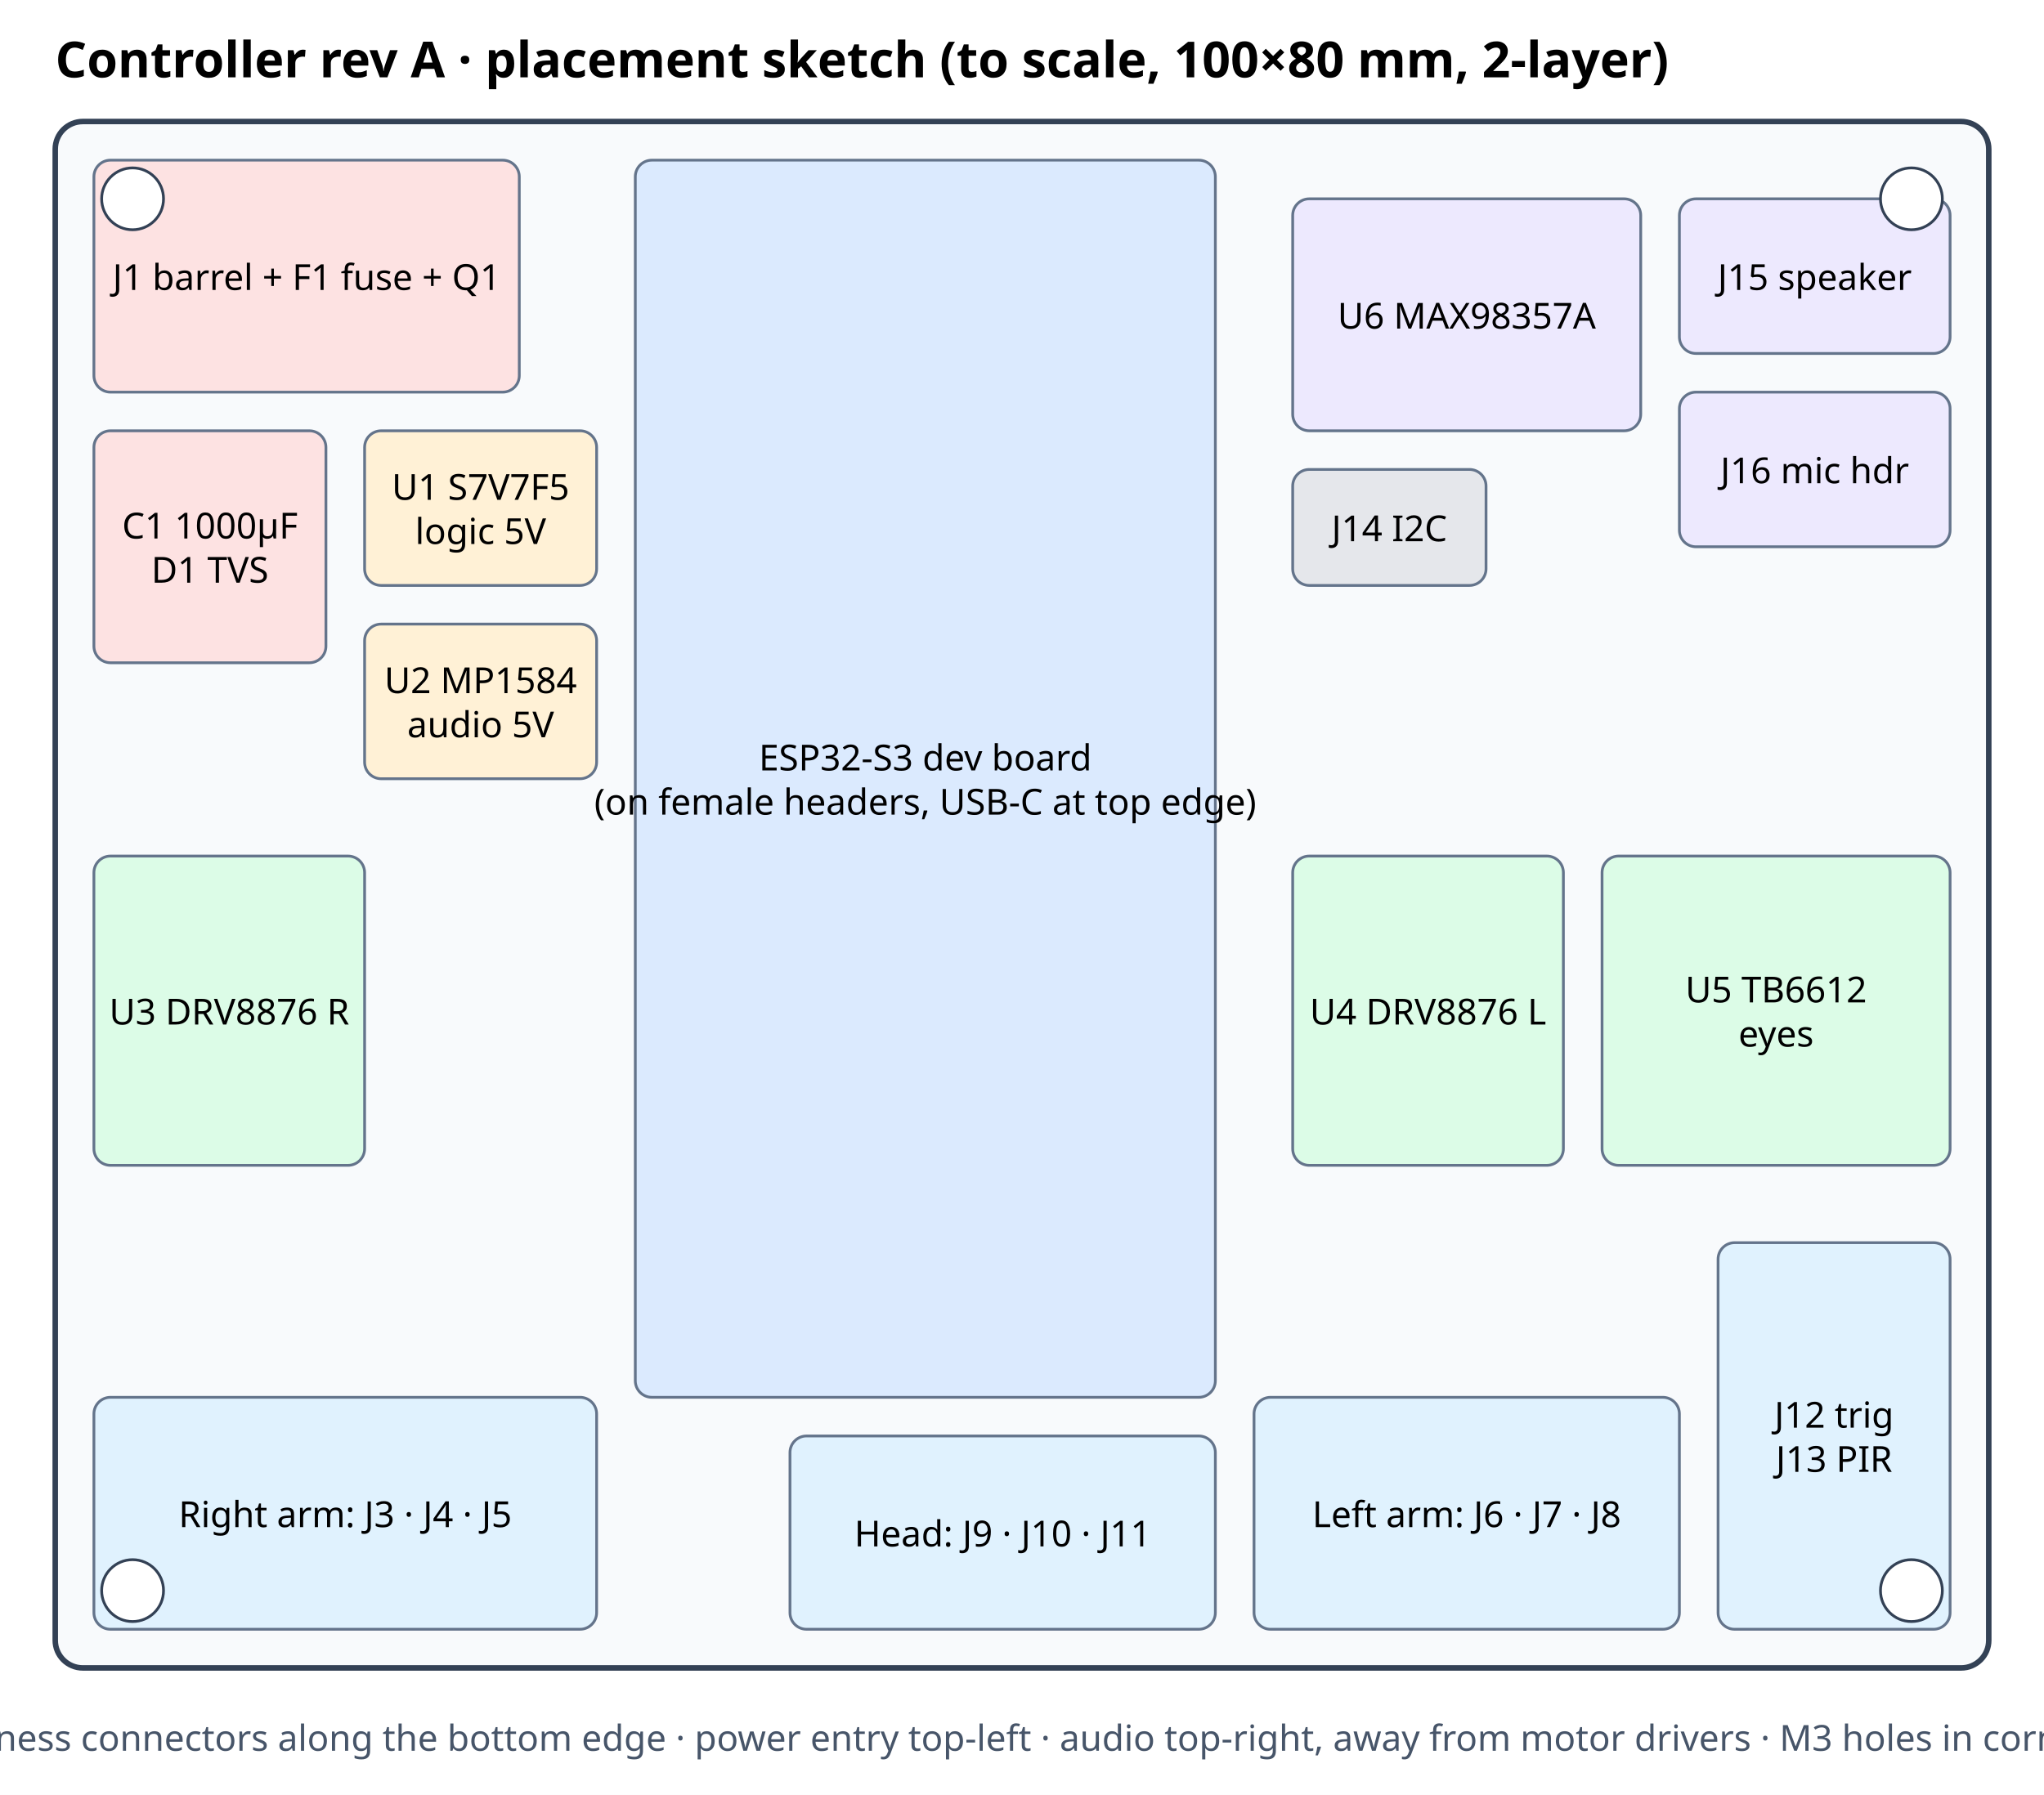
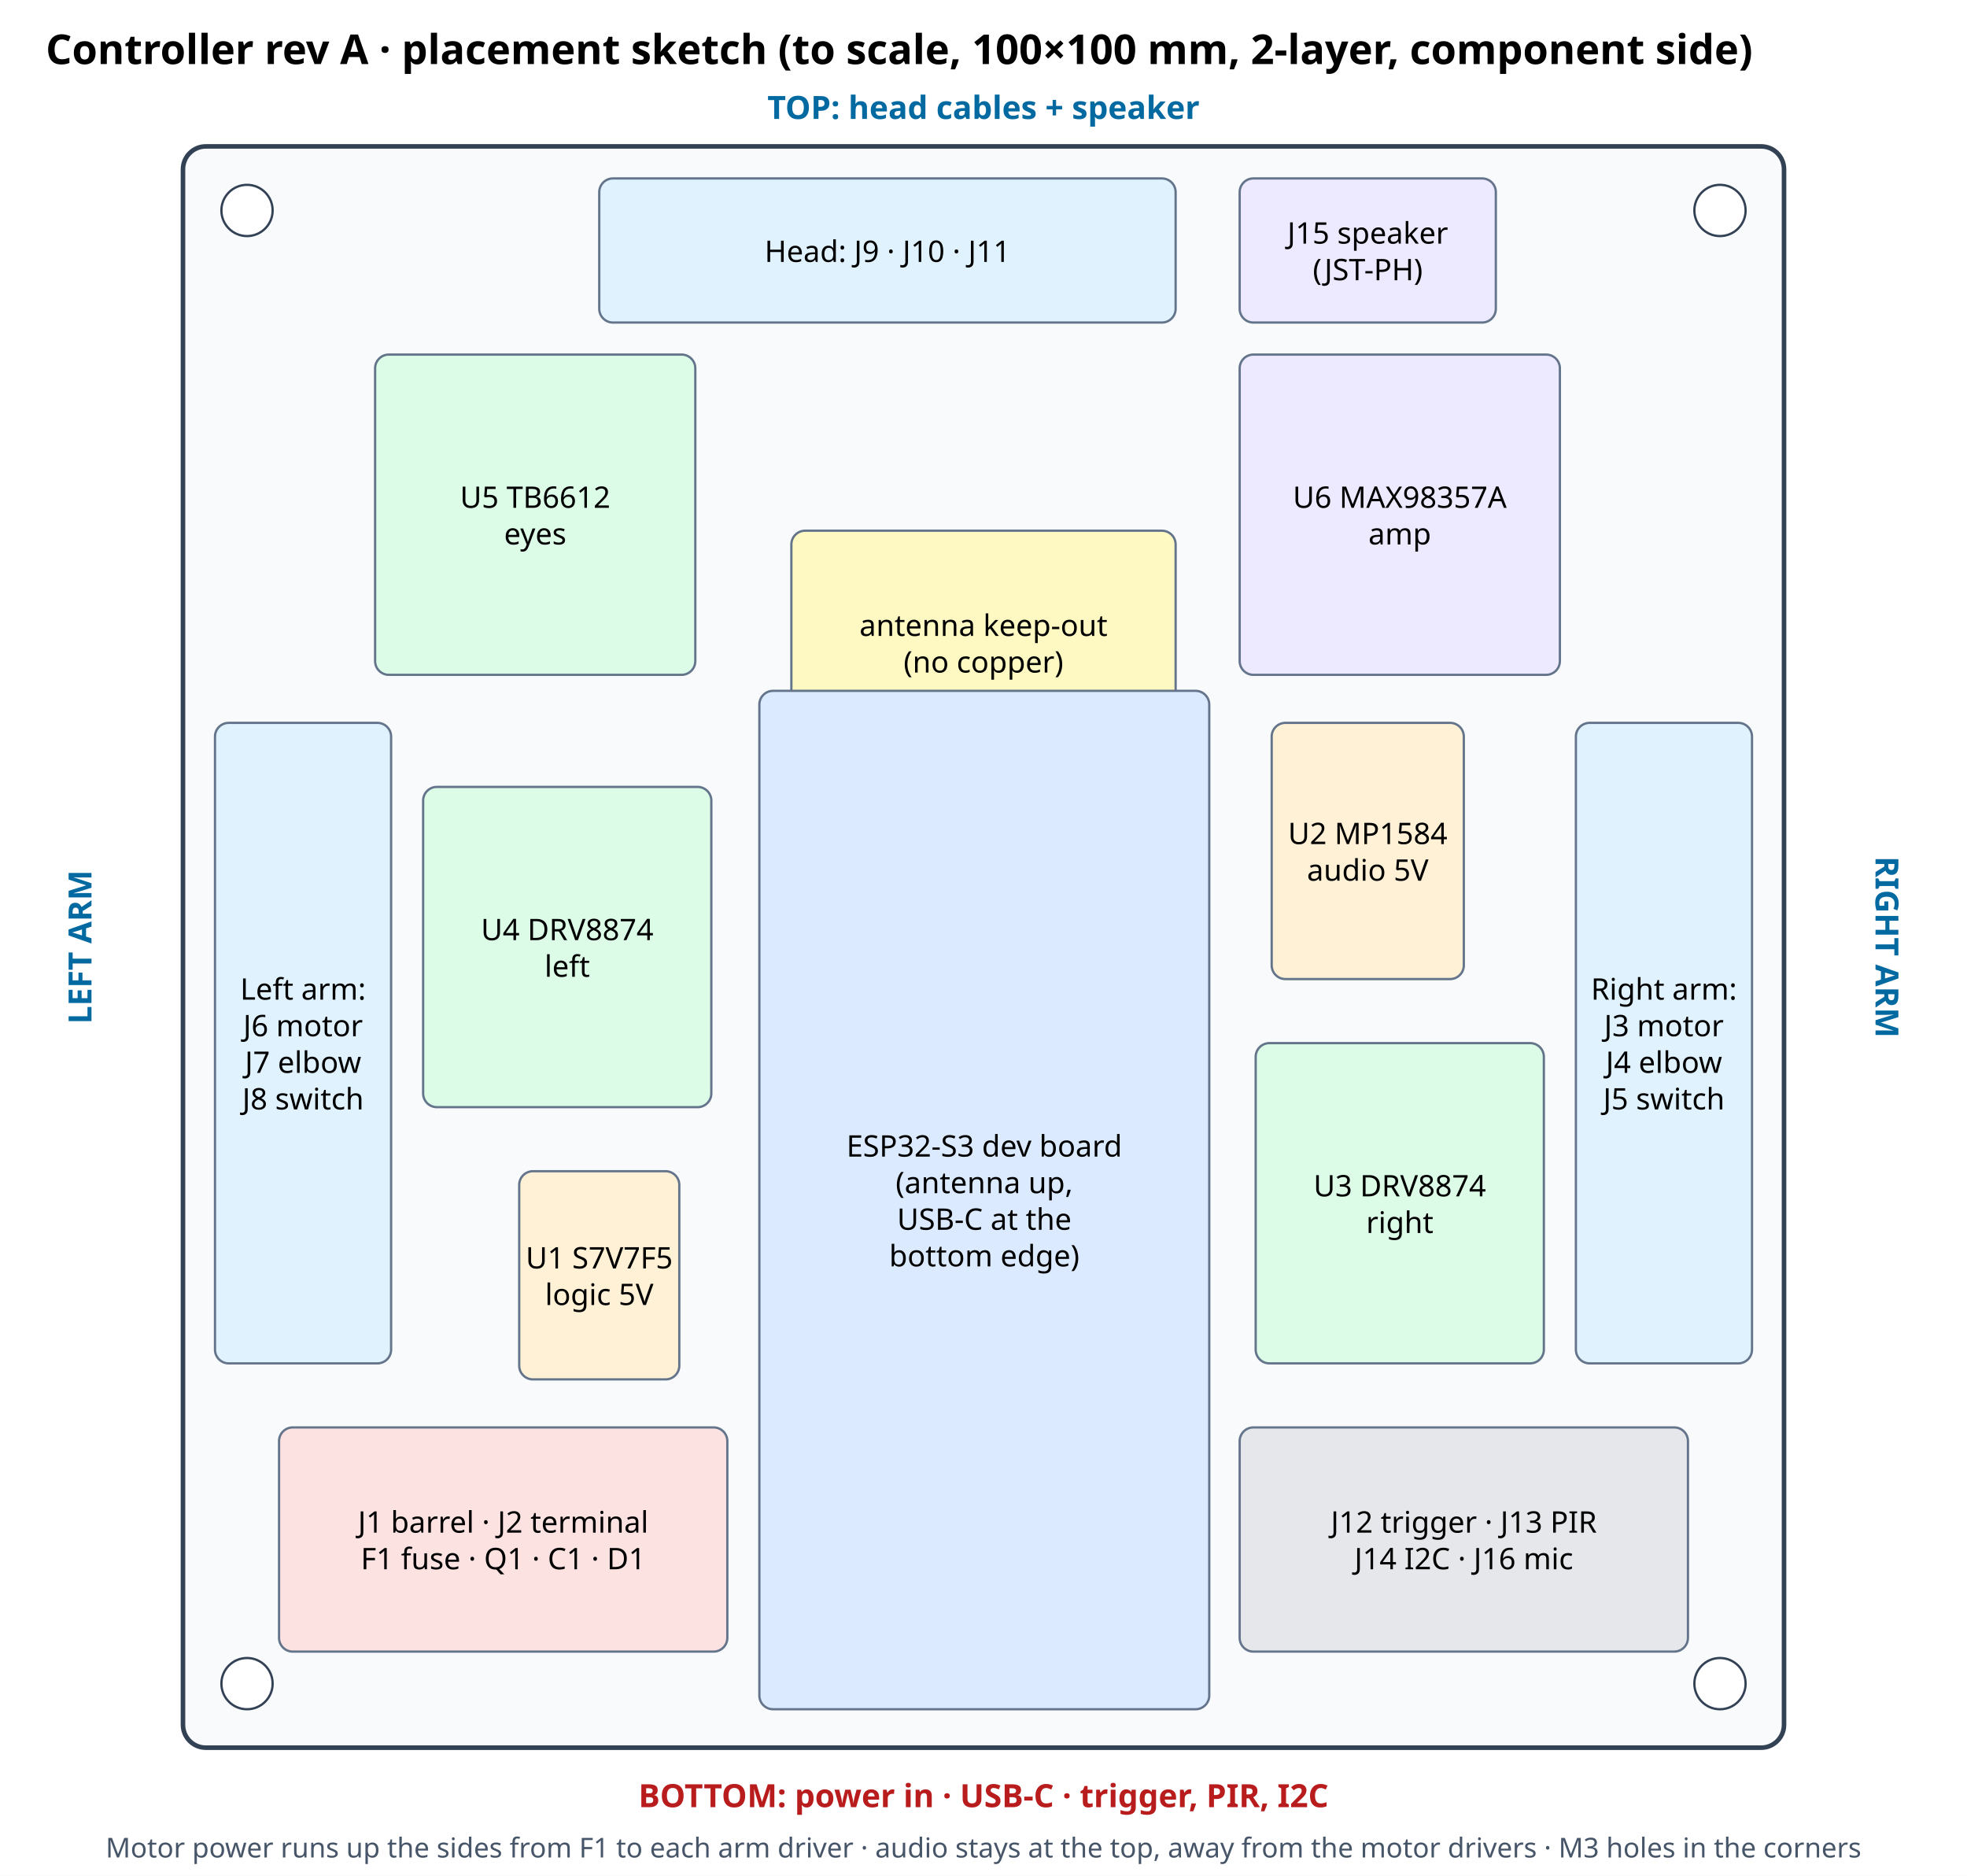
- <svg xmlns="http://www.w3.org/2000/svg" viewBox="0 0 740 650" font-family="sans-serif">
+ <svg xmlns="http://www.w3.org/2000/svg" viewBox="0 0 860 820" font-family="sans-serif">
  <rect width="100%" height="100%" fill="white" />
-   <text x="20" y="28" font-size="18" font-weight="600">Controller rev A · placement sketch (to scale, 100×80 mm, 2-layer)</text>
-   <g transform="translate(20,44)">
-     <rect x="0" y="0" width="700" height="560" rx="10" fill="#f8fafc" stroke="#334155" stroke-width="2" />
-     <rect x="14" y="14" width="154" height="84" rx="6" fill="#fde2e2" stroke="#64748b" />
-     <text x="91.0" y="61.0" font-size="13" text-anchor="middle">J1 barrel + F1 fuse + Q1</text>
-     <rect x="14" y="112" width="84" height="84" rx="6" fill="#fde2e2" stroke="#64748b" />
-     <text x="56.0" y="151.0" font-size="13" text-anchor="middle">C1 1000µF</text>
-     <text x="56.0" y="167.0" font-size="13" text-anchor="middle">D1 TVS</text>
-     <rect x="112" y="112" width="84" height="56" rx="6" fill="#fff1d6" stroke="#64748b" />
-     <text x="154.0" y="137.0" font-size="13" text-anchor="middle">U1 S7V7F5</text>
-     <text x="154.0" y="153.0" font-size="13" text-anchor="middle">logic 5V</text>
-     <rect x="112" y="182" width="84" height="56" rx="6" fill="#fff1d6" stroke="#64748b" />
-     <text x="154.0" y="207.0" font-size="13" text-anchor="middle">U2 MP1584</text>
-     <text x="154.0" y="223.0" font-size="13" text-anchor="middle">audio 5V</text>
-     <rect x="210" y="14" width="210" height="448" rx="6" fill="#dbeafe" stroke="#64748b" />
-     <text x="315.0" y="235.0" font-size="13" text-anchor="middle">ESP32-S3 dev board</text>
-     <text x="315.0" y="251.0" font-size="13" text-anchor="middle">(on female headers, USB-C at top edge)</text>
-     <rect x="448" y="28" width="126" height="84" rx="6" fill="#ede9fe" stroke="#64748b" />
-     <text x="511.0" y="75.0" font-size="13" text-anchor="middle">U6 MAX98357A</text>
-     <rect x="588" y="28" width="98" height="56" rx="6" fill="#ede9fe" stroke="#64748b" />
-     <text x="637.0" y="61.0" font-size="13" text-anchor="middle">J15 speaker</text>
-     <rect x="588" y="98" width="98" height="56" rx="6" fill="#ede9fe" stroke="#64748b" />
-     <text x="637.0" y="131.0" font-size="13" text-anchor="middle">J16 mic hdr</text>
-     <rect x="448" y="126" width="70" height="42" rx="6" fill="#e5e7eb" stroke="#64748b" />
-     <text x="483.0" y="152.0" font-size="13" text-anchor="middle">J14 I2C</text>
-     <rect x="14" y="266" width="98" height="112" rx="6" fill="#dcfce7" stroke="#64748b" />
-     <text x="63.0" y="327.0" font-size="13" text-anchor="middle">U3 DRV8876 R</text>
-     <rect x="448" y="266" width="98" height="112" rx="6" fill="#dcfce7" stroke="#64748b" />
-     <text x="497.0" y="327.0" font-size="13" text-anchor="middle">U4 DRV8876 L</text>
-     <rect x="560" y="266" width="126" height="112" rx="6" fill="#dcfce7" stroke="#64748b" />
-     <text x="623.0" y="319.0" font-size="13" text-anchor="middle">U5 TB6612</text>
-     <text x="623.0" y="335.0" font-size="13" text-anchor="middle">eyes</text>
-     <rect x="14" y="462" width="182" height="84" rx="6" fill="#e0f2fe" stroke="#64748b" />
-     <text x="105.0" y="509.0" font-size="13" text-anchor="middle">Right arm: J3 · J4 · J5</text>
-     <rect x="266" y="476" width="154" height="70" rx="6" fill="#e0f2fe" stroke="#64748b" />
-     <text x="343.0" y="516.0" font-size="13" text-anchor="middle">Head: J9 · J10 · J11</text>
-     <rect x="434" y="462" width="154" height="84" rx="6" fill="#e0f2fe" stroke="#64748b" />
-     <text x="511.0" y="509.0" font-size="13" text-anchor="middle">Left arm: J6 · J7 · J8</text>
-     <rect x="602" y="406" width="84" height="140" rx="6" fill="#e0f2fe" stroke="#64748b" />
-     <text x="644.0" y="473.0" font-size="13" text-anchor="middle">J12 trig</text>
-     <text x="644.0" y="489.0" font-size="13" text-anchor="middle">J13 PIR</text>
+   <text x="20" y="28" font-size="18" font-weight="600">Controller rev A · placement sketch (to scale, 100×100 mm, 2-layer, component side)</text>
+   <g transform="translate(80,64)">
+     <rect x="0" y="0" width="700" height="700" rx="10" fill="#f8fafc" stroke="#334155" stroke-width="2" />
+     <rect x="182" y="14" width="252" height="63" rx="6" fill="#e0f2fe" stroke="#64748b" />
+     <text x="308.0" y="50.5" font-size="13" text-anchor="middle">Head: J9 · J10 · J11</text>
+     <rect x="462" y="14" width="112" height="63" rx="6" fill="#ede9fe" stroke="#64748b" />
+     <text x="518.0" y="42.5" font-size="13" text-anchor="middle">J15 speaker</text>
+     <text x="518.0" y="58.5" font-size="13" text-anchor="middle">(JST-PH)</text>
+     <rect x="84" y="91" width="140" height="140" rx="6" fill="#dcfce7" stroke="#64748b" />
+     <text x="154.0" y="158.0" font-size="13" text-anchor="middle">U5 TB6612</text>
+     <text x="154.0" y="174.0" font-size="13" text-anchor="middle">eyes</text>
+     <rect x="462" y="91" width="140" height="140" rx="6" fill="#ede9fe" stroke="#64748b" />
+     <text x="532.0" y="158.0" font-size="13" text-anchor="middle">U6 MAX98357A</text>
+     <text x="532.0" y="174.0" font-size="13" text-anchor="middle">amp</text>
+     <rect x="266" y="168" width="168" height="98" rx="6" fill="#fef9c3" stroke="#64748b" />
+     <text x="350.0" y="214.0" font-size="13" text-anchor="middle">antenna keep-out</text>
+     <text x="350.0" y="230.0" font-size="13" text-anchor="middle">(no copper)</text>
+     <rect x="476" y="252" width="84" height="112" rx="6" fill="#fff1d6" stroke="#64748b" />
+     <text x="518.0" y="305.0" font-size="13" text-anchor="middle">U2 MP1584</text>
+     <text x="518.0" y="321.0" font-size="13" text-anchor="middle">audio 5V</text>
+     <rect x="14" y="252" width="77" height="280" rx="6" fill="#e0f2fe" stroke="#64748b" />
+     <text x="52.5" y="373.0" font-size="13" text-anchor="middle">Left arm:</text>
+     <text x="52.5" y="389.0" font-size="13" text-anchor="middle">J6 motor</text>
+     <text x="52.5" y="405.0" font-size="13" text-anchor="middle">J7 elbow</text>
+     <text x="52.5" y="421.0" font-size="13" text-anchor="middle">J8 switch</text>
+     <rect x="105" y="280" width="126" height="140" rx="6" fill="#dcfce7" stroke="#64748b" />
+     <text x="168.0" y="347.0" font-size="13" text-anchor="middle">U4 DRV8874</text>
+     <text x="168.0" y="363.0" font-size="13" text-anchor="middle">left</text>
+     <rect x="252" y="238" width="196.7" height="445.2" rx="6" fill="#dbeafe" stroke="#64748b" />
+     <text x="350.35" y="441.6" font-size="13" text-anchor="middle">ESP32-S3 dev board</text>
+     <text x="350.35" y="457.6" font-size="13" text-anchor="middle">(antenna up,</text>
+     <text x="350.35" y="473.6" font-size="13" text-anchor="middle">USB-C at the</text>
+     <text x="350.35" y="489.6" font-size="13" text-anchor="middle">bottom edge)</text>
+     <rect x="469" y="392" width="126" height="140" rx="6" fill="#dcfce7" stroke="#64748b" />
+     <text x="532.0" y="459.0" font-size="13" text-anchor="middle">U3 DRV8874</text>
+     <text x="532.0" y="475.0" font-size="13" text-anchor="middle">right</text>
+     <rect x="609" y="252" width="77" height="280" rx="6" fill="#e0f2fe" stroke="#64748b" />
+     <text x="647.5" y="373.0" font-size="13" text-anchor="middle">Right arm:</text>
+     <text x="647.5" y="389.0" font-size="13" text-anchor="middle">J3 motor</text>
+     <text x="647.5" y="405.0" font-size="13" text-anchor="middle">J4 elbow</text>
+     <text x="647.5" y="421.0" font-size="13" text-anchor="middle">J5 switch</text>
+     <rect x="147" y="448" width="70" height="91" rx="6" fill="#fff1d6" stroke="#64748b" />
+     <text x="182.0" y="490.5" font-size="13" text-anchor="middle">U1 S7V7F5</text>
+     <text x="182.0" y="506.5" font-size="13" text-anchor="middle">logic 5V</text>
+     <rect x="42" y="560" width="196" height="98" rx="6" fill="#fde2e2" stroke="#64748b" />
+     <text x="140.0" y="606.0" font-size="13" text-anchor="middle">J1 barrel · J2 terminal</text>
+     <text x="140.0" y="622.0" font-size="13" text-anchor="middle">F1 fuse · Q1 · C1 · D1</text>
+     <rect x="462" y="560" width="196" height="98" rx="6" fill="#e5e7eb" stroke="#64748b" />
+     <text x="560.0" y="606.0" font-size="13" text-anchor="middle">J12 trigger · J13 PIR</text>
+     <text x="560.0" y="622.0" font-size="13" text-anchor="middle">J14 I2C · J16 mic</text>
    <circle cx="28" cy="28" r="11.2" fill="white" stroke="#334155" />
    <circle cx="672" cy="28" r="11.2" fill="white" stroke="#334155" />
-     <circle cx="28" cy="532" r="11.2" fill="white" stroke="#334155" />
-     <circle cx="672" cy="532" r="11.2" fill="white" stroke="#334155" />
-     <text x="350.0" y="590" font-size="13" text-anchor="middle" fill="#475569">Harness connectors along the bottom edge · power entry top-left · audio top-right, away from motor drivers · M3 holes in corners</text>
+     <circle cx="28" cy="672" r="11.2" fill="white" stroke="#334155" />
+     <circle cx="672" cy="672" r="11.2" fill="white" stroke="#334155" />
+     <text x="350.0" y="-12" font-size="14" font-weight="600" text-anchor="middle" fill="#0369a1">TOP: head cables + speaker</text>
+     <text x="350.0" y="726" font-size="14" font-weight="600" text-anchor="middle" fill="#b91c1c">BOTTOM: power in · USB-C · trigger, PIR, I2C</text>
+     <text x="-40" y="350.0" font-size="14" font-weight="600" text-anchor="middle" fill="#0369a1" transform="rotate(-90 -40 350.0)">LEFT ARM</text>
+     <text x="740" y="350.0" font-size="14" font-weight="600" text-anchor="middle" fill="#0369a1" transform="rotate(90 740 350.0)">RIGHT ARM</text>
+     <text x="350.0" y="748" font-size="12" text-anchor="middle" fill="#475569">Motor power runs up the sides from F1 to each arm driver · audio stays at the top, away from the motor drivers · M3 holes in the corners</text>
  </g>
</svg>
